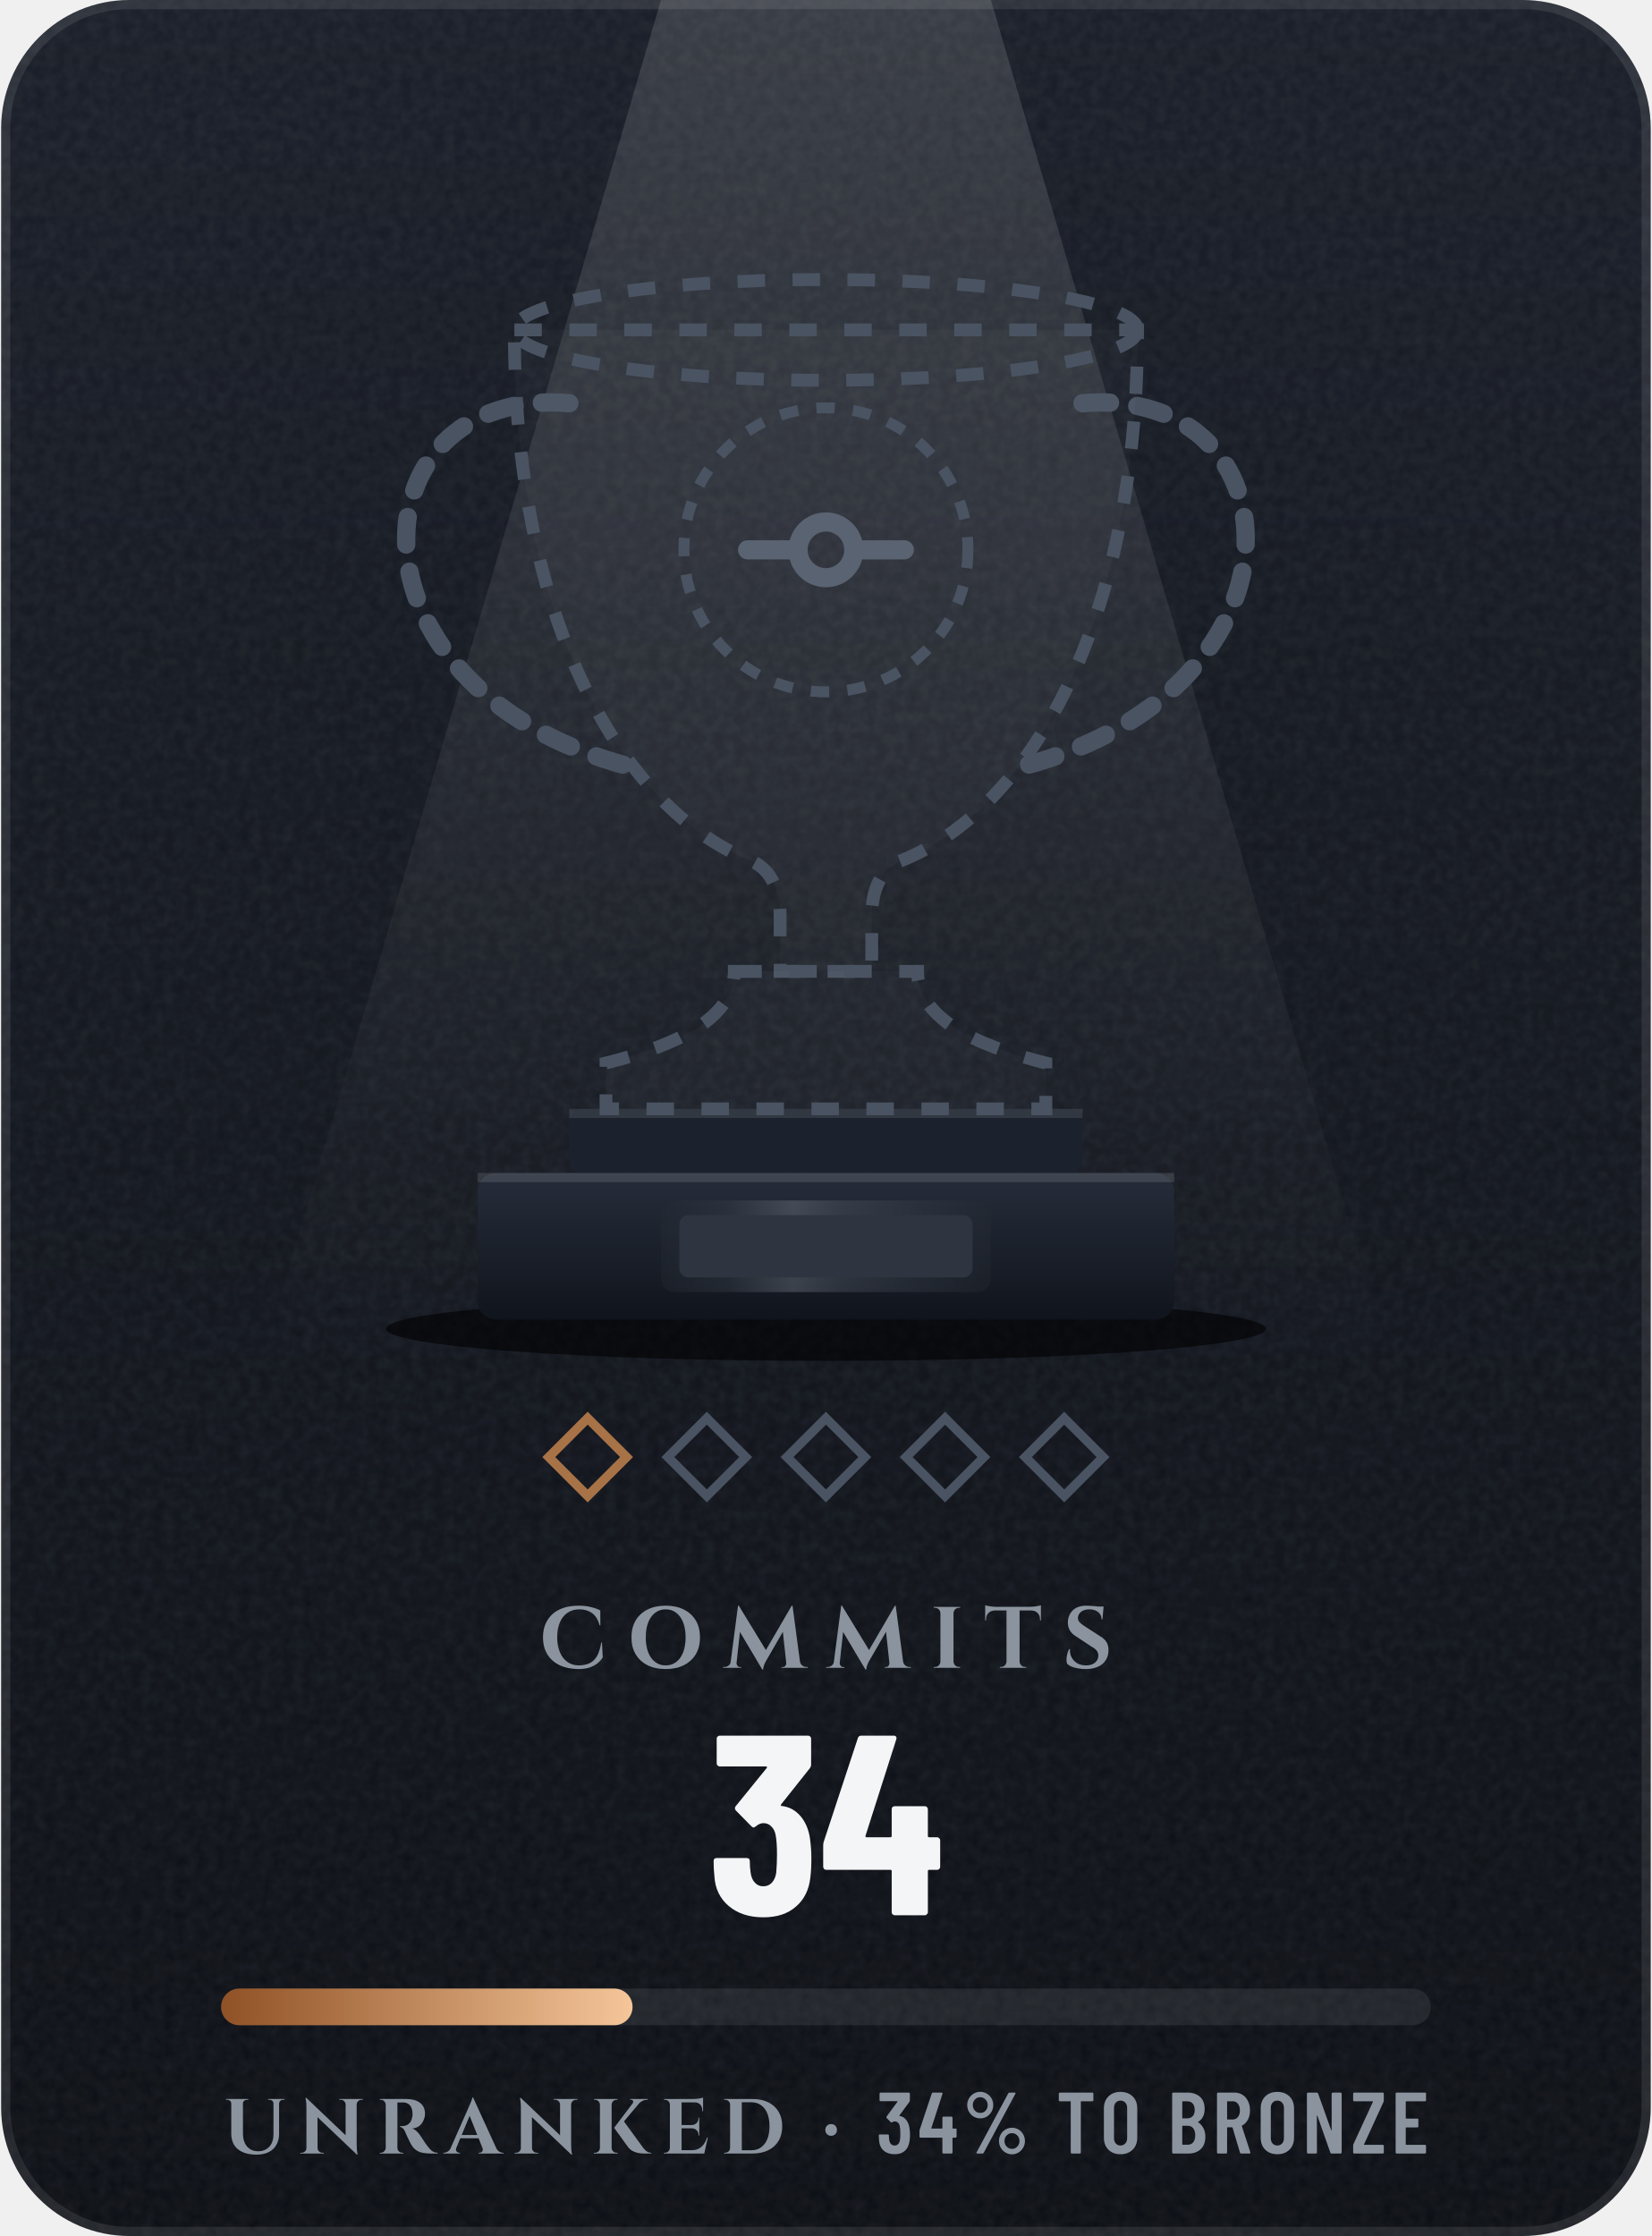
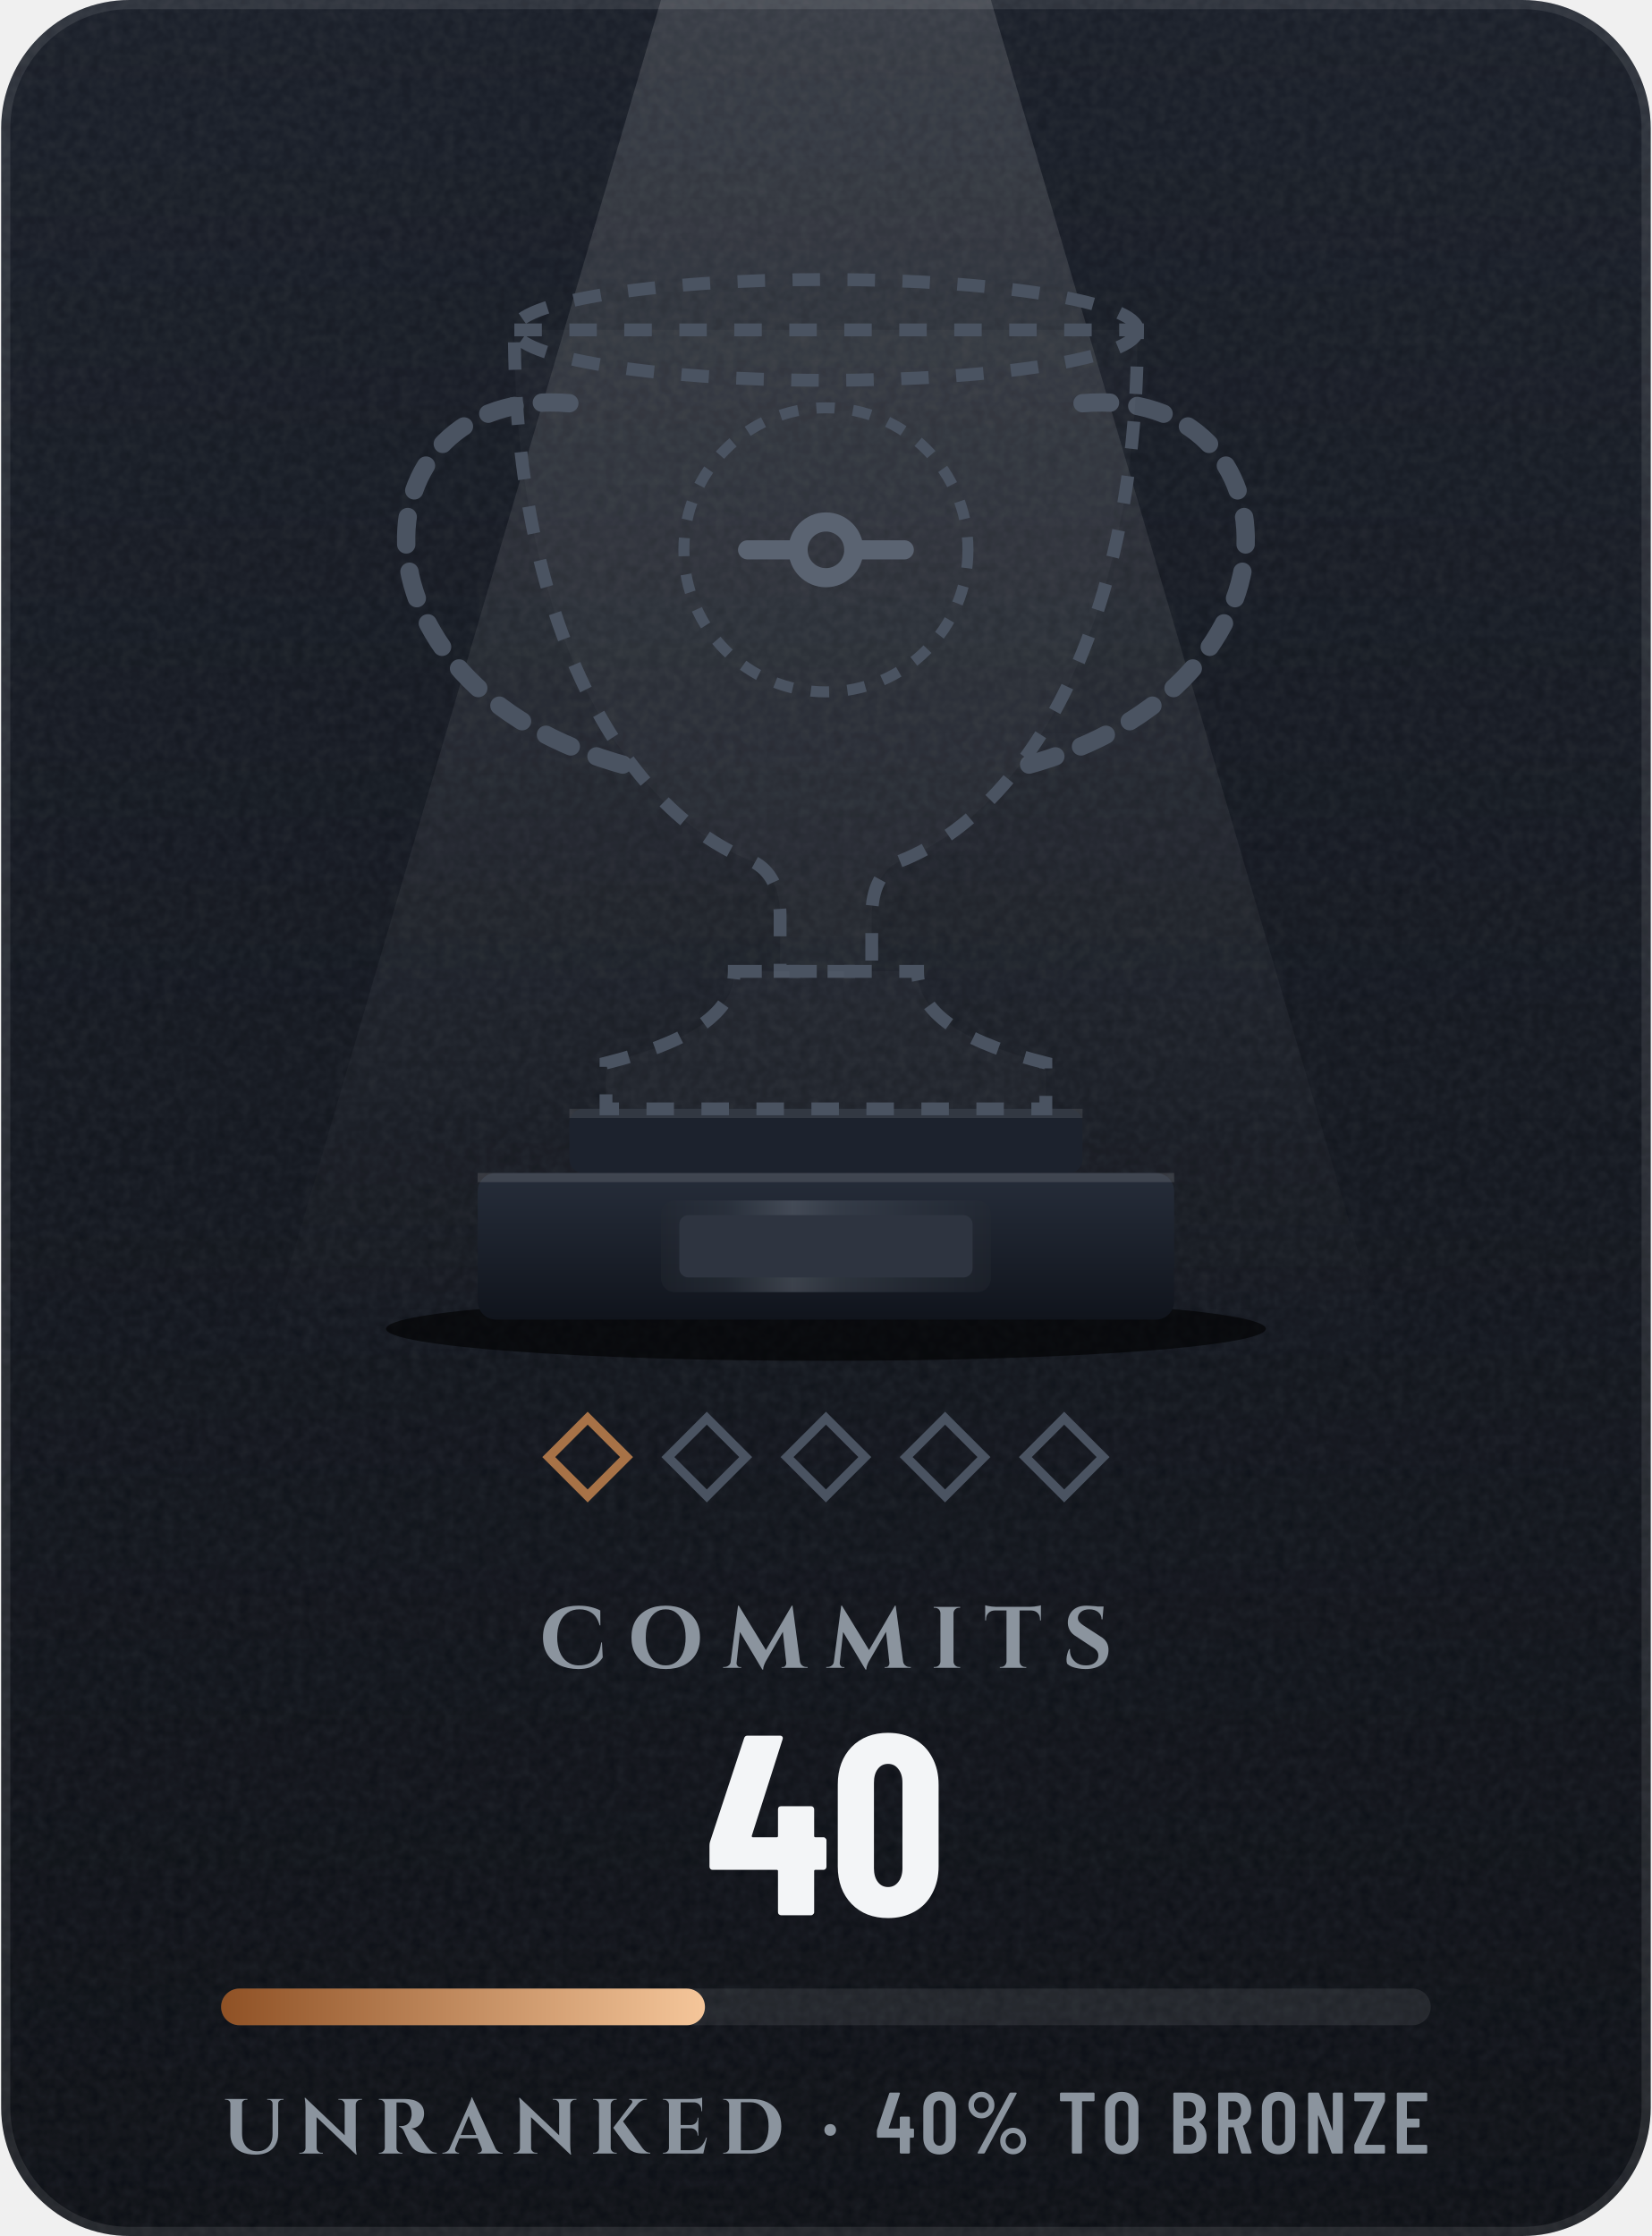
- <svg xmlns="http://www.w3.org/2000/svg" width="164" height="222" viewBox="0 0 180 244" role="img" aria-label="Commits trophy: Unranked, 34, 34% to Bronze">
+ <svg xmlns="http://www.w3.org/2000/svg" width="164" height="222" viewBox="0 0 180 244" role="img" aria-label="Commits trophy: Unranked, 40, 40% to Bronze">
  <defs>
    <linearGradient id="bg" x1="0" y1="0" x2="0" y2="1">
      <stop offset="0" stop-color="#171C26" />
      <stop offset="1" stop-color="#0A0D13" />
    </linearGradient>
    <clipPath id="card">
      <rect width="180" height="244" rx="14" />
    </clipPath>
    <filter id="grain" x="0" y="0" width="100%" height="100%">
      <feTurbulence type="fractalNoise" baseFrequency=".85" numOctaves="2" stitchTiles="stitch" />
      <feColorMatrix values="0 0 0 0 1 0 0 0 0 1 0 0 0 0 1 0 0 0 .07 0" />
    </filter>
    <radialGradient id="glow" cx=".5" cy=".5" r=".5">
      <stop offset="0" stop-color="#5A626D" stop-opacity="0" />
      <stop offset="1" stop-color="#5A626D" stop-opacity="0" />
    </radialGradient>
    <linearGradient id="mh" x1="0" y1="0" x2="1" y2="0">
      <stop offset="0" stop-color="#252A32" />
      <stop offset="0.2" stop-color="#3A414B" />
      <stop offset="0.4" stop-color="#838B96" />
      <stop offset="0.54" stop-color="#5A626D" />
      <stop offset="0.78" stop-color="#3A414B" />
      <stop offset="1" stop-color="#252A32" />
    </linearGradient>
    <linearGradient id="md" x1="0" y1="0" x2="1" y2="1">
      <stop offset="0" stop-color="#252A32" />
      <stop offset="0.2" stop-color="#3A414B" />
      <stop offset="0.4" stop-color="#838B96" />
      <stop offset="0.54" stop-color="#5A626D" />
      <stop offset="0.78" stop-color="#3A414B" />
      <stop offset="1" stop-color="#252A32" />
    </linearGradient>
    <linearGradient id="mdr" x1="1" y1="1" x2="0" y2="0">
      <stop offset="0" stop-color="#252A32" />
      <stop offset="0.2" stop-color="#3A414B" />
      <stop offset="0.4" stop-color="#838B96" />
      <stop offset="0.54" stop-color="#5A626D" />
      <stop offset="0.78" stop-color="#3A414B" />
      <stop offset="1" stop-color="#252A32" />
    </linearGradient>
    <linearGradient id="dia" x1="0" y1="0" x2="1" y2="0">
      <stop offset="0" stop-color="#6CCBFF" />
      <stop offset=".5" stop-color="#C4B2FF" />
      <stop offset="1" stop-color="#F29BDD" />
    </linearGradient>
    <linearGradient id="pb" x1="0" y1="0" x2="1" y2="0">
      <stop offset="0" stop-color="#8F5125" />
      <stop offset="1" stop-color="#F5C69A" />
    </linearGradient>
    <linearGradient id="shg" x1="0" y1="0" x2="1" y2="0">
      <stop offset="0" stop-color="#FFFFFF" stop-opacity="0" />
      <stop offset=".5" stop-color="#FFFFFF" stop-opacity=".6" />
      <stop offset="1" stop-color="#FFFFFF" stop-opacity="0" />
    </linearGradient>
    <linearGradient id="mu" gradientUnits="userSpaceOnUse" x1="38" y1="0" x2="142" y2="0">
      <stop offset="0" stop-color="#252A32" />
      <stop offset="0.2" stop-color="#3A414B" />
      <stop offset="0.4" stop-color="#838B96" />
      <stop offset="0.54" stop-color="#5A626D" />
      <stop offset="0.78" stop-color="#3A414B" />
      <stop offset="1" stop-color="#252A32" />
    </linearGradient>
    <linearGradient id="cone" x1="0" y1="0" x2="0" y2="1">
      <stop offset="0" stop-color="#FFFFFF" stop-opacity=".13" />
      <stop offset="1" stop-color="#FFFFFF" stop-opacity="0" />
    </linearGradient>
    <linearGradient id="rim" x1="0" y1="0" x2="0" y2="1">
      <stop offset="0" stop-color="#181B20" />
      <stop offset="1" stop-color="#3A414B" />
    </linearGradient>
    <linearGradient id="pl" x1="0" y1="0" x2="0" y2="1">
      <stop offset="0" stop-color="#262D3A" />
      <stop offset="1" stop-color="#10141C" />
    </linearGradient>
    <radialGradient id="en" cx=".4" cy=".35" r=".75">
      <stop offset="0" stop-color="#60C898" />
      <stop offset=".6" stop-color="#2BB675" />
      <stop offset="1" stop-color="#135235" />
    </radialGradient>
    <clipPath id="cup">
      <path d="M56 36H124C124 70 111 89 98 94C96 95 95 97 95 100V106H85V100C85 97 84 95 82 94C69 89 56 70 56 36Z" />
      <path d="M80 106H100C100 111 106 114 114 116V121H66V116C74 114 80 111 80 106Z" />
    </clipPath>
  </defs>
  <g clip-path="url(#card)">
    <rect width="180" height="244" fill="url(#bg)" />
    <rect width="180" height="244" filter="url(#grain)" />
  </g>
  <rect x=".5" y=".5" width="179" height="243" rx="13.5" fill="none" stroke="#FFFFFF" stroke-opacity=".09" />
  <path d="M72 0H108L152 150H28Z" fill="url(#cone)" />
  <circle cx="90" cy="72" r="64" fill="url(#glow)" />
  <ellipse cx="90" cy="145" rx="48" ry="3.5" fill="#000000" fill-opacity=".6" />
  <rect x="62" y="121" width="56" height="7" rx="1.5" fill="#1C222D" />
  <rect x="62" y="121" width="56" height="1" fill="#FFFFFF" fill-opacity=".1" />
  <rect x="52" y="128" width="76" height="16" rx="2" fill="url(#pl)" />
  <rect x="52" y="128" width="76" height="1" fill="#FFFFFF" fill-opacity=".12" />
  <rect x="72" y="131" width="36" height="10" rx="1.5" fill="url(#mh)" opacity="0.35" />
  <rect x="74" y="132.6" width="32" height="6.8" rx="1" fill="#2E3440" />
  <path d="M62 44C38 42 36 76 70 84M118 44C142 42 144 76 110 84" fill="none" stroke="#4A5361" stroke-width="2" stroke-dasharray="3 3" stroke-linecap="round" />
  <path d="M56 36H124C124 70 111 89 98 94C96 95 95 97 95 100V106H85V100C85 97 84 95 82 94C69 89 56 70 56 36Z" fill="#FFFFFF" fill-opacity=".025" stroke="#4A5361" stroke-width="1.4" stroke-dasharray="3 3" />
  <path d="M80 106H100C100 111 106 114 114 116V121H66V116C74 114 80 111 80 106Z" fill="#FFFFFF" fill-opacity=".025" stroke="#4A5361" stroke-width="1.4" stroke-dasharray="3 3" />
  <ellipse cx="90" cy="36" rx="34" ry="5.5" fill="none" stroke="#4A5361" stroke-width="1.4" stroke-dasharray="3 3" />
  <circle cx="90" cy="60" r="15.5" fill="none" stroke="#4A5361" stroke-width="1.2" stroke-dasharray="2 2" />
  <g transform="translate(78.6 48.6) scale(0.95)" fill="none" stroke="#5A6371" stroke-width="2.2" stroke-linecap="round" stroke-linejoin="round">
    <circle cx="12" cy="12" r="3.2" />
    <path d="M3 12h5.8M15.2 12H21" />
  </g>
  <rect x="-3" y="-3" width="6" height="6" transform="translate(64 159) rotate(45)" fill="none" stroke="#CC8850" stroke-opacity=".8" />
  <rect x="-3" y="-3" width="6" height="6" transform="translate(77 159) rotate(45)" fill="none" stroke="#4A5361" stroke-opacity="1" />
  <rect x="-3" y="-3" width="6" height="6" transform="translate(90 159) rotate(45)" fill="none" stroke="#4A5361" stroke-opacity="1" />
  <rect x="-3" y="-3" width="6" height="6" transform="translate(103 159) rotate(45)" fill="none" stroke="#4A5361" stroke-opacity="1" />
  <rect x="-3" y="-3" width="6" height="6" transform="translate(116 159) rotate(45)" fill="none" stroke="#4A5361" stroke-opacity="1" />
  <g transform="translate(58.7 182) scale(0.0095 -0.0095)" fill="#8B949E">
    <use href="#s67" x="0" />
    <use href="#s79" x="1012" />
    <use href="#s77" x="2122" />
    <use href="#s77" x="3307" />
    <use href="#s73" x="4491" />
    <use href="#s84" x="5110" />
    <use href="#s83" x="6008" />
  </g>
-   <g transform="translate(77.1 209) scale(0.028 -0.028)" fill="#F3F5F7">
-     <use href="#n51" x="0" />
-     <use href="#n52" x="436" />
+   <g transform="translate(76.9 209) scale(0.028 -0.028)" fill="#F3F5F7">
+     <use href="#n52" x="0" />
+     <use href="#n48" x="484" />
  </g>
  <rect x="24" y="217" width="132" height="4" rx="2" fill="#FFFFFF" fill-opacity=".08" />
-   <rect x="24" y="217" width="44.9" height="4" rx="2" fill="url(#pb)" />
-   <g transform="translate(24.2 235) scale(0.0085 -0.0085)" fill="#8B949E">
+   <rect x="24" y="217" width="52.8" height="4" rx="2" fill="url(#pb)" />
+   <g transform="translate(24.1 235) scale(0.0085 -0.0085)" fill="#8B949E">
    <use href="#s85" x="0" />
    <use href="#s78" x="962" />
    <use href="#s82" x="1968" />
    <use href="#s65" x="2857" />
    <use href="#s78" x="3715" />
    <use href="#s75" x="4721" />
    <use href="#s69" x="5619" />
    <use href="#s68" x="6392" />
  </g>
-   <g transform="translate(89.6 235) scale(0.009 -0.009)" fill="#8B949E">
+   <g transform="translate(89.5 235) scale(0.009 -0.009)" fill="#8B949E">
    <use href="#m183" x="0" />
  </g>
-   <g transform="translate(95.5 235) scale(0.0095 -0.0095)" fill="#8B949E">
-     <use href="#m51" x="0" />
-     <use href="#m52" x="479" />
-     <use href="#m37" x="990" />
-     <use href="#m84" x="2068" />
-     <use href="#m79" x="2572" />
-     <use href="#m66" x="3344" />
-     <use href="#m82" x="3859" />
-     <use href="#m79" x="4373" />
-     <use href="#m78" x="4892" />
-     <use href="#m90" x="5452" />
-     <use href="#m69" x="5911" />
+   <g transform="translate(95.4 235) scale(0.0095 -0.0095)" fill="#8B949E">
+     <use href="#m52" x="0" />
+     <use href="#m48" x="512" />
+     <use href="#m37" x="1014" />
+     <use href="#m84" x="2092" />
+     <use href="#m79" x="2596" />
+     <use href="#m66" x="3368" />
+     <use href="#m82" x="3883" />
+     <use href="#m79" x="4397" />
+     <use href="#m78" x="4916" />
+     <use href="#m90" x="5476" />
+     <use href="#m69" x="5935" />
  </g>
  <defs>
    <path id="m37" d="M54 557Q54 598 74 633Q94 668 128 688Q163 709 204 709Q244 709 278 688Q313 668 333 633Q353 598 353 557Q353 515 333 480Q313 445 279 424Q245 404 204 404Q163 404 128 424Q94 445 74 480Q54 515 54 557ZM162 14 526 692Q530 700 541 700H599Q606 700 608 696Q610 692 607 686L243 8Q239 0 228 0H170Q163 0 161 4Q159 8 162 14ZM289 557Q289 594 264 620Q239 647 204 647Q168 647 143 621Q118 595 118 557Q118 519 143 492Q168 466 204 466Q240 466 264 492Q289 519 289 557ZM419 144Q419 185 439 220Q459 255 493 276Q527 296 568 296Q609 296 643 276Q677 255 697 220Q717 185 717 144Q717 102 697 67Q677 32 643 12Q609 -9 568 -9Q527 -9 493 12Q459 32 439 67Q419 102 419 144ZM654 144Q654 182 629 208Q604 234 568 234Q532 234 507 208Q482 182 482 144Q482 106 507 80Q532 53 568 53Q604 53 629 80Q654 106 654 144Z" />
-     <path id="m51" d="M387 218Q387 169 380 134Q368 66 326 29Q283 -8 210 -8Q134 -8 86 32Q38 73 32 143Q30 165 28 207Q28 219 40 219H132Q144 219 144 207Q146 173 148 156Q153 125 169 108Q185 92 210 92Q234 92 250 108Q266 123 271 152Q276 182 276 230Q276 281 269 315Q263 341 248 355Q233 369 210 369Q195 369 183 360Q177 356 174 356Q172 356 166 360L119 408Q115 412 115 417Q115 421 118 425L243 595Q245 597 244 599Q242 601 239 601H49Q44 601 40 604Q37 608 37 613V688Q37 693 40 696Q44 700 49 700H373Q378 700 382 696Q385 693 385 688V609Q385 602 380 594L266 438Q262 432 268 431Q309 426 338 392Q368 358 378 307Q387 267 387 218Z" />
+     <path id="m48" d="M38 183V517Q38 604 89 658Q140 711 224 711Q309 711 360 658Q412 604 412 517V183Q412 96 360 42Q309 -11 224 -11Q140 -11 89 42Q38 96 38 183ZM296 176V524Q296 563 276 586Q257 610 224 610Q192 610 173 586Q154 563 154 524V176Q154 137 173 114Q192 90 224 90Q257 90 276 114Q296 137 296 176Z" />
    <path id="m52" d="M443 275V194Q443 189 440 186Q436 182 431 182H401Q396 182 396 177V12Q396 7 392 4Q389 0 384 0H292Q287 0 284 4Q280 7 280 12V177Q280 182 275 182H29Q24 182 20 186Q17 189 17 194V259Q17 268 19 274L158 690Q161 700 171 700H271Q277 700 280 696Q283 693 281 686L153 293Q152 287 157 287H275Q280 287 280 292V412Q280 417 284 420Q287 424 292 424H384Q389 424 392 420Q396 417 396 412V292Q396 287 401 287H431Q436 287 440 284Q443 280 443 275Z" />
    <path id="m66" d="M242 0H66Q61 0 58 4Q54 7 54 12V688Q54 693 58 696Q61 700 66 700H224Q319 700 373 652Q427 604 427 512Q427 409 354 365Q349 362 352 359Q391 334 413 292Q435 250 435 192Q435 100 382 50Q328 0 242 0ZM170 595V409Q170 404 175 404H226Q267 404 290 429Q313 454 313 500Q313 548 290 574Q267 600 226 600H175Q170 600 170 595ZM319 208Q319 260 296 290Q273 319 233 319H175Q170 319 170 314V106Q170 101 175 101H233Q273 101 296 129Q319 157 319 208Z" />
    <path id="m69" d="M391 600H175Q170 600 170 595V406Q170 401 175 401H303Q308 401 312 398Q315 394 315 389V312Q315 307 312 304Q308 300 303 300H175Q170 300 170 295V105Q170 100 175 100H391Q396 100 400 96Q403 93 403 88V12Q403 7 400 4Q396 0 391 0H66Q61 0 58 4Q54 7 54 12V688Q54 693 58 696Q61 700 66 700H391Q396 700 400 696Q403 693 403 688V612Q403 607 400 604Q396 600 391 600Z" />
    <path id="m78" d="M350 700H441Q446 700 450 696Q453 693 453 688V12Q453 7 450 4Q446 0 441 0H336Q326 0 323 10L174 434Q173 437 170 436Q168 436 168 433L169 12Q169 7 166 4Q162 0 157 0H66Q61 0 58 4Q54 7 54 12V688Q54 693 58 696Q61 700 66 700H169Q179 700 182 690L332 269Q333 266 336 266Q338 267 338 270V688Q338 693 342 696Q345 700 350 700Z" />
    <path id="m79" d="M42 182V518Q42 604 94 656Q147 708 233 708Q319 708 372 656Q425 604 425 518V182Q425 96 372 44Q319 -8 233 -8Q147 -8 94 44Q42 96 42 182ZM309 177V523Q309 561 288 584Q267 608 233 608Q199 608 178 584Q158 561 158 523V177Q158 139 178 116Q199 92 233 92Q267 92 288 116Q309 139 309 177Z" />
    <path id="m82" d="M318 10 233 297Q231 301 228 301H175Q170 301 170 296V12Q170 7 166 4Q163 0 158 0H66Q61 0 58 4Q54 7 54 12V688Q54 693 58 696Q61 700 66 700H254Q307 700 348 674Q388 649 410 602Q433 556 433 496Q433 434 409 389Q385 344 342 321Q338 320 339 315L437 14Q438 12 438 9Q438 0 427 0H331Q321 0 318 10ZM170 595V396Q170 391 175 391H236Q272 391 294 419Q317 447 317 495Q317 543 294 572Q272 600 236 600H175Q170 600 170 595Z" />
    <path id="m84" d="M425 688V612Q425 607 422 604Q418 600 413 600H286Q281 600 281 595V12Q281 7 278 4Q274 0 269 0H177Q172 0 168 4Q165 7 165 12V595Q165 600 160 600H40Q35 600 32 604Q28 607 28 612V688Q28 693 32 696Q35 700 40 700H413Q418 700 422 696Q425 693 425 688Z" />
    <path id="m90" d="M25 12V92Q25 100 28 107L252 594Q253 596 252 598Q251 600 249 600H37Q32 600 28 604Q25 607 25 612V688Q25 693 28 696Q32 700 37 700H365Q370 700 374 696Q377 693 377 688V608Q377 601 374 593L150 106Q149 104 150 102Q151 100 153 100H365Q370 100 374 96Q377 93 377 88V12Q377 7 374 4Q370 0 365 0H37Q32 0 28 4Q25 7 25 12Z" />
    <path id="m183" d="M37 286Q37 317 57 337Q77 357 108 357Q139 357 158 337Q178 317 178 286Q178 255 158 235Q138 215 108 215Q77 215 57 235Q37 255 37 286Z" />
-     <path id="n51" d="M404 222Q404 178 400 147Q392 75 344 34Q297 -8 217 -8Q134 -8 82 36Q30 80 26 153Q23 180 23 211Q23 223 35 223H152Q164 223 164 211Q164 188 167 168Q170 142 183 128Q196 113 217 113Q237 113 250 127Q263 141 267 165Q270 200 270 237Q270 284 265 311Q261 334 248 346Q236 359 217 359Q202 359 187 346Q181 342 179 342Q175 342 170 347L110 408Q106 412 106 417Q106 421 109 425L230 574Q232 576 231 578Q230 580 227 580H47Q42 580 38 584Q35 587 35 592V688Q35 693 38 696Q42 700 47 700H391Q396 700 400 696Q403 693 403 688V588Q403 580 398 573L286 432Q285 430 285 428Q285 426 287 426Q331 422 362 386Q392 350 399 296Q404 258 404 222Z" />
+     <path id="n48" d="M30 191V509Q30 600 84 656Q138 711 226 711Q284 711 329 686Q374 661 398 615Q423 569 423 509V191Q423 131 398 85Q374 39 329 14Q284 -11 226 -11Q138 -11 84 44Q30 100 30 191ZM282 183V517Q282 550 266 570Q251 590 226 590Q201 590 186 570Q171 550 171 517V183Q171 150 186 130Q201 110 226 110Q251 110 266 130Q282 150 282 183Z" />
    <path id="n52" d="M470 292V189Q470 184 466 180Q463 177 458 177H427Q422 177 422 172V12Q422 7 418 4Q415 0 410 0H293Q288 0 284 4Q281 7 281 12V172Q281 177 276 177H26Q21 177 18 180Q14 184 14 189V271Q14 280 16 286L149 690Q152 700 162 700H289Q295 700 298 696Q301 693 299 686L179 310Q178 304 183 304H276Q281 304 281 309V413Q281 418 284 422Q288 425 293 425H410Q415 425 418 422Q422 418 422 413V309Q422 304 427 304H458Q463 304 466 300Q470 297 470 292Z" />
    <path id="s65" d="M354 720 656 60Q671 36 690 25Q714 10 737 10H745V0H427V10H436Q456 10 471 26Q486 43 474 73L425 196H190L138 69Q132 52 136 39Q141 25 153 18Q165 10 177 10H186V0H-28V10H-19Q4 10 29 25Q48 36 62 60L296 589Q299 595 306 612Q314 628 322 649Q331 670 338 690Q345 709 345 720ZM208 238H408L310 484Z" />
    <path id="s67" d="M722 292 731 120Q709 83 672 53Q635 23 580 4Q525 -14 450 -14Q328 -13 236 30Q145 74 95 155Q45 236 45 351Q45 463 94 544Q143 626 234 670Q326 714 453 714Q533 714 596 698Q660 682 703 659L704 488H695Q668 587 607 630Q546 672 464 672Q384 672 327 633Q270 594 239 523Q208 452 208 353Q208 254 238 182Q267 110 322 70Q376 30 450 28Q527 28 580 53Q633 78 666 136Q698 194 714 292Z" />
    <path id="s68" d="M405 700Q523 700 609 658Q695 615 742 536Q788 458 788 350Q788 242 742 164Q695 85 609 42Q523 0 405 0H42V10H55Q81 10 100 28Q118 47 119 73V627Q119 653 100 672Q81 690 55 690H43L42 700ZM269 658V42H393Q465 42 517 80Q569 117 597 186Q625 255 625 350Q625 445 597 514Q569 583 517 620Q465 658 393 658Z" />
    <path id="s69" d="M606 205 560 0H42V10H55Q81 10 100 28Q118 47 119 73V627Q118 653 100 672Q81 690 55 690H42V700H423Q445 700 470 703Q494 706 515 710Q536 714 545 718V543H535V555Q535 601 508 629Q484 653 447 657H269V366H401Q438 367 462 392Q486 416 486 453V460H496V230H486V238Q486 275 462 299Q438 323 401 324H269V43H400Q450 43 488 62Q526 82 553 118Q580 155 596 205Z" />
    <path id="s73" d="M119 73V627Q118 653 100 672Q81 690 55 690H42V700H346V690H333Q307 690 288 672Q270 653 269 627V73Q270 47 288 28Q307 10 333 10H346V0H42V10H55Q81 10 100 28Q118 47 119 73Z" />
    <path id="s75" d="M119 73V627Q118 653 100 672Q81 690 55 690H42V700H346V690H333Q307 690 288 672Q270 653 269 627V73Q270 47 288 28Q307 10 333 10H346V0H42V10H55Q81 10 100 28Q118 47 119 73ZM734 700V691H730Q697 691 669 678Q645 666 627 650L427 412L675 72Q698 42 722 26Q746 11 777 10V0H695Q684 0 658 1Q633 2 601 9Q569 16 536 34Q504 51 480 83Q475 90 460 110Q445 130 425 158Q405 186 384 216Q362 245 343 271Q324 297 313 314L301 330L540 646Q551 662 543 676Q535 691 515 691H505V700Z" />
    <path id="s77" d="M780 714H789L875 68Q881 42 900 27Q921 10 947 10H963V0H663V9H678Q695 9 706 22Q717 36 717 52V55L678 414L491 90L481 73Q471 55 462 30Q452 5 452 -20H442L185 412L146 55V52Q146 36 158 22Q169 9 185 9H200V0H-9V10H7Q34 10 55 27Q73 40 78 64L163 714H172L483 204Z" />
    <path id="s78" d="M108 715 613 234V629Q612 655 594 672Q577 690 551 690H532V700H835V690H817Q792 690 774 672Q756 655 755 629V114Q755 77 758 48Q761 18 764 2L767 -14H758L252 467L253 71Q253 46 271 28Q289 10 314 10H333V0H30V10H49Q74 10 92 28Q110 46 110 71V590Q110 646 104 681L98 715Z" />
    <path id="s79" d="M442 714Q562 714 650 670Q739 625 788 544Q836 463 836 350Q836 238 788 156Q739 75 650 30Q562 -14 442 -14Q322 -14 234 30Q145 75 97 156Q49 237 49 350Q49 462 97 544Q145 625 234 670Q322 714 442 714ZM442 28Q513 28 564 68Q615 107 643 179Q671 251 671 350Q671 449 643 521Q615 593 564 632Q513 672 442 672Q372 672 320 632Q269 593 241 521Q213 449 213 350Q213 251 241 179Q269 107 320 68Q372 28 442 28Z" />
    <path id="s82" d="M122 73V627Q121 653 102 672Q84 690 58 690H45V700H388Q433 700 476 690Q519 680 552 658Q586 636 606 600Q626 564 626 511Q626 469 608 428Q591 386 555 356Q519 327 462 321Q494 311 520 285Q547 259 564 233Q565 231 576 215Q586 199 602 176Q617 152 634 128Q651 104 665 86Q687 59 705 42Q723 26 743 18Q763 11 789 10V0H691Q637 0 593 10Q549 19 515 42Q481 65 456 104Q448 116 438 134Q429 153 419 174Q409 195 400 214Q390 234 383 250Q376 266 373 275Q360 307 342 323Q325 339 305 342V352H336Q363 352 388 363Q414 374 434 399Q454 424 462 468Q464 477 466 489Q467 501 466 516Q463 588 430 622Q397 655 348 656Q334 657 318 656Q301 656 288 656H272V73Q272 47 291 28Q310 10 336 10H348V0H45V10H58Q84 10 102 28Q121 47 122 73Z" />
    <path id="s83" d="M277 714Q297 714 326 712Q356 710 388 707Q399 705 409 704H476L475 692Q475 692 475 692L463 557H453Q453 609 414 640Q376 672 312 672Q254 672 218 644Q183 616 181 576Q180 546 200 524Q220 502 251 483L442 359Q488 333 512 291Q535 249 532 193Q527 95 457 40Q387 -14 267 -14Q223 -14 182 -6Q140 1 108 14Q76 28 57 47Q49 69 50 100Q51 131 60 163Q68 195 81 216H90Q86 165 108 122Q131 78 174 52Q218 27 278 28Q344 29 380 62Q416 94 416 140Q416 171 398 196Q379 221 337 244L162 360Q109 390 85 437Q61 484 66 539Q71 591 97 630Q123 670 168 692Q214 714 277 714Z" />
    <path id="s84" d="M654 719V544L644 545V556Q644 603 616 630Q589 658 542 659H409V73Q410 47 428 28Q447 10 473 10H486V0H182V10H195Q221 10 240 28Q258 47 259 73V659H125Q79 658 52 630Q24 603 24 556V545L14 544V719Q24 715 44 711Q65 707 90 704Q115 701 136 701H532Q554 701 578 704Q603 707 624 711Q645 715 654 719Z" />
    <path id="s85" d="M326 700V690H310Q288 690 272 676Q257 662 257 640V260Q257 189 280 137Q304 85 348 57Q391 29 451 29Q512 29 556 56Q601 82 625 131Q649 180 649 247V640Q649 662 634 676Q618 690 596 690H580V700H790V690H774Q752 690 736 676Q721 662 721 640V253Q721 171 686 111Q652 51 588 18Q523 -14 432 -14Q326 -14 253 18Q180 51 144 110Q107 170 107 252V640Q107 662 92 676Q76 690 54 690H38V700Z" />
  </defs>
</svg>
